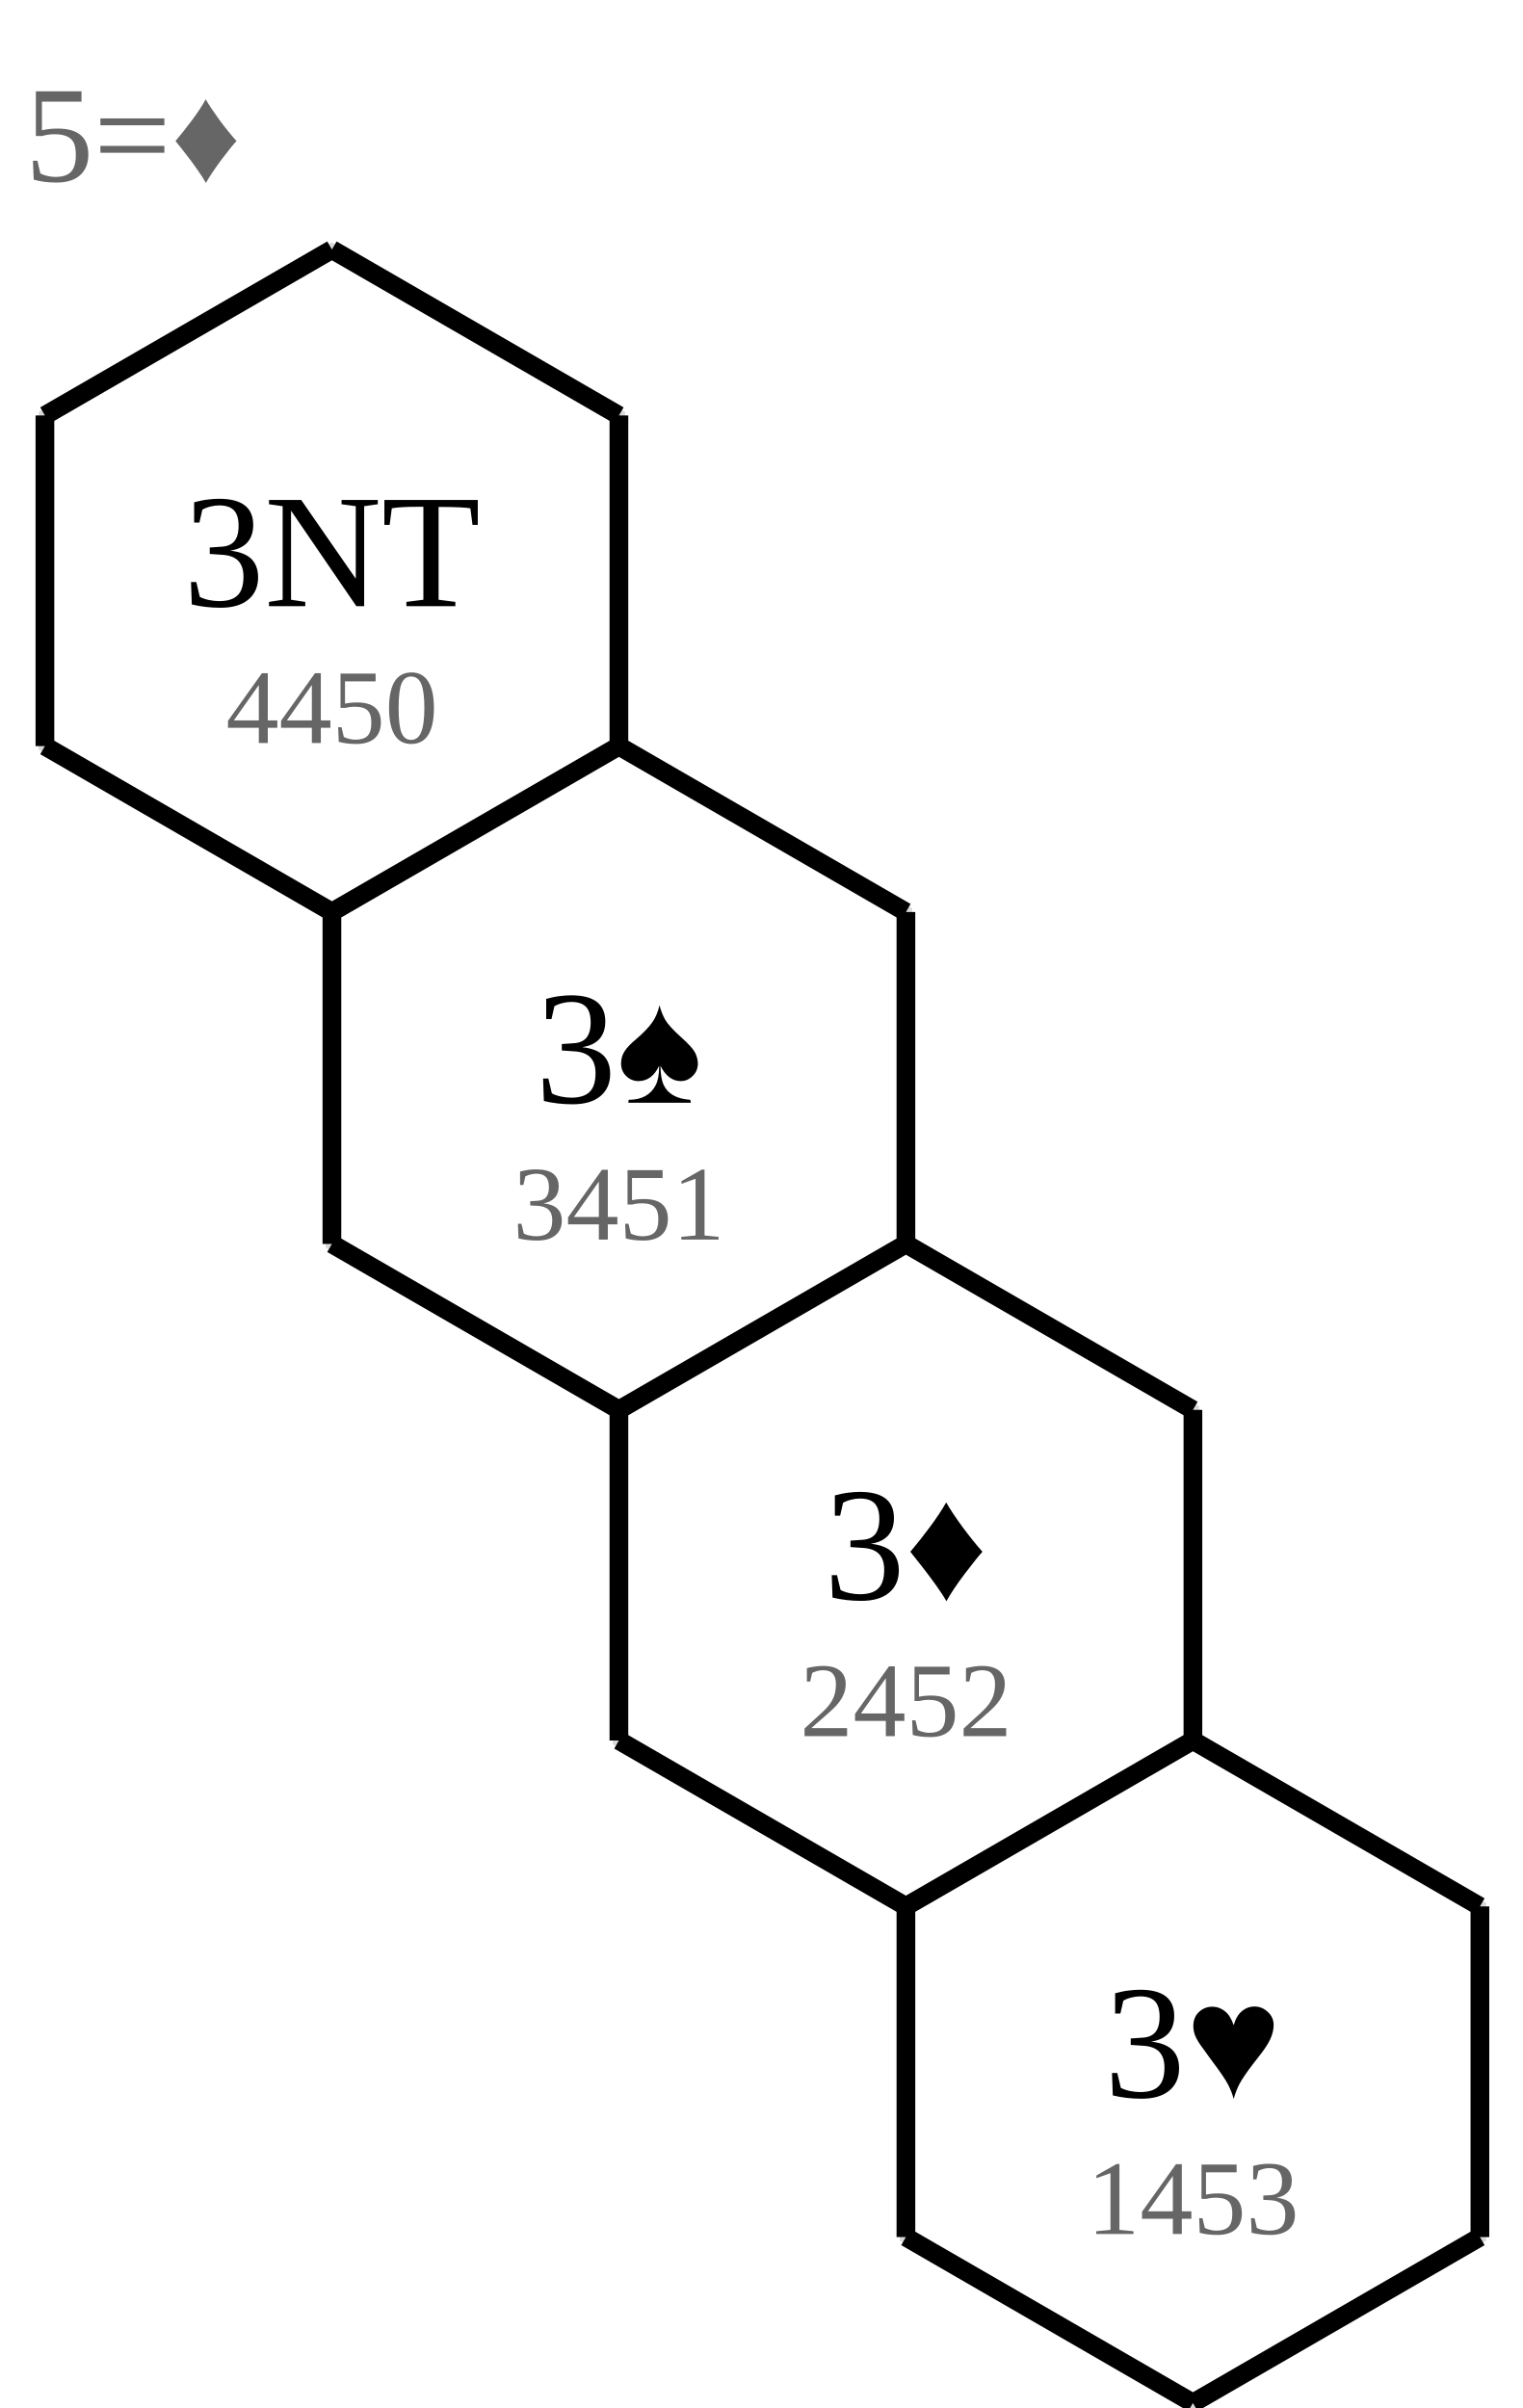
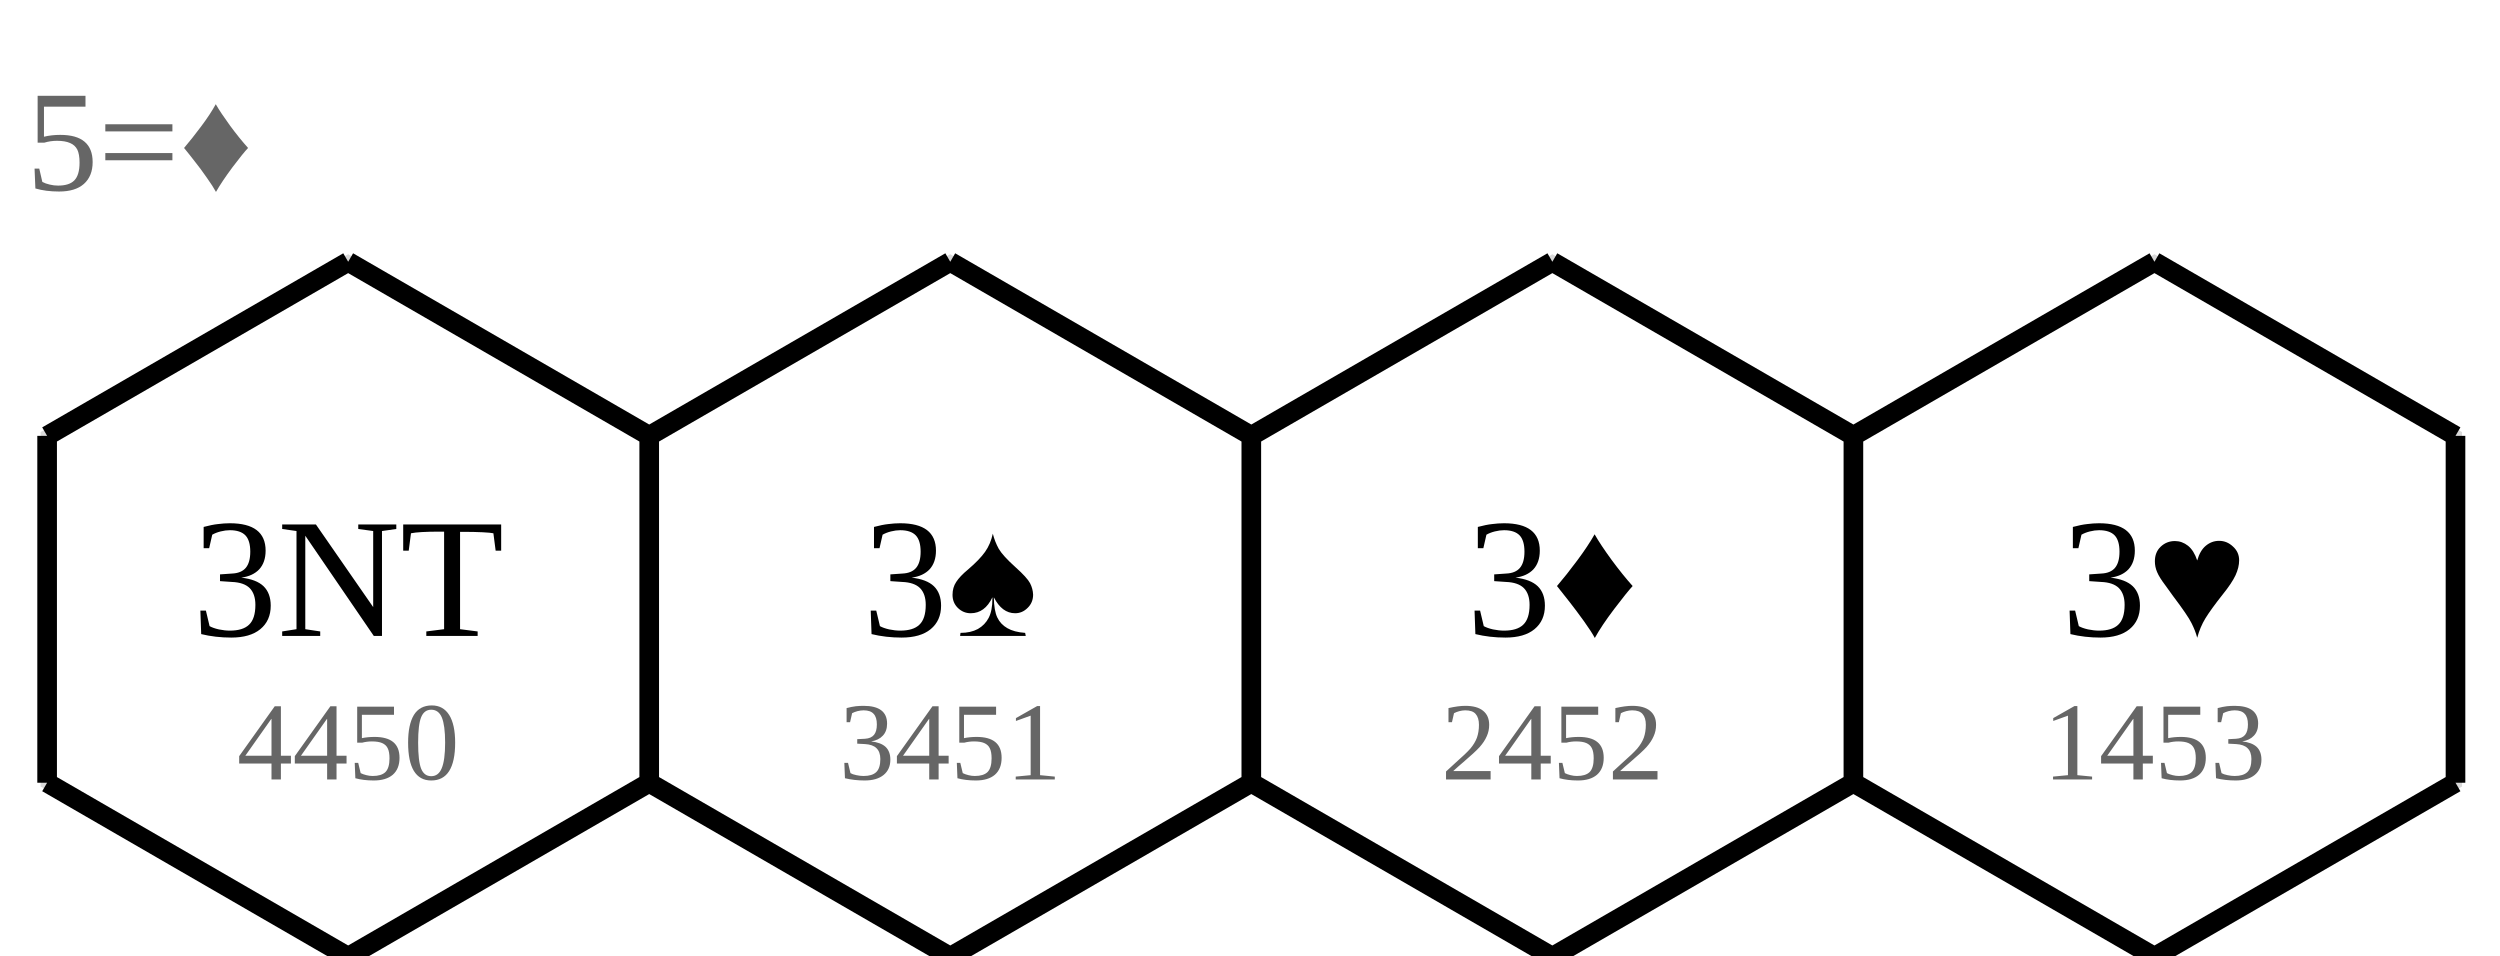
- <svg xmlns="http://www.w3.org/2000/svg" viewBox="0 0 122 193" style="display:block;margin:1em auto;width:100%;max-width:122px" fill="currentColor" font-size="13" text-anchor="middle" dominant-baseline="middle">
+ <svg xmlns="http://www.w3.org/2000/svg" viewBox="0 0 191 73" style="display:block;margin:1em auto;width:100%;max-width:191px" fill="currentColor" font-size="13" text-anchor="middle" dominant-baseline="middle">
  <defs>
    <pattern id="hatch" width="6" height="6" patternUnits="userSpaceOnUse" patternTransform="rotate(45)">
      <path d="M0 0v6" stroke="currentColor" stroke-opacity=".35" />
    </pattern>
  </defs>
  <g transform="translate(0.0,0.0)">
    <text x="2" y="12" font-size="11" opacity=".6" text-anchor="start">5=<tspan class="♦">♦</tspan>
    </text>
-     <path d="M118.6,152.8L95.6,139.5L72.6,152.8L72.6,179.3L95.6,192.6L118.6,179.3ZM95.6,113.0L72.6,99.7L49.6,113.0L49.6,139.5L72.6,152.8L95.6,139.5ZM72.6,73.1L49.6,59.8L26.6,73.1L26.6,99.7L49.6,113.0L72.6,99.7ZM49.6,33.3L26.6,20.0L3.6,33.3L3.6,59.8L26.6,73.1L49.6,59.8Z" fill="none" stroke="currentColor" stroke-opacity=".15" />
-     <path d="M118.6,179.3L118.6,152.8M118.6,152.8L95.6,139.5M95.6,139.5L72.6,152.8M72.6,152.8L72.6,179.3M72.6,179.3L95.6,192.6M95.6,192.6L118.6,179.3M95.6,139.5L95.6,113.0M95.6,113.0L72.6,99.7M72.6,99.7L49.6,113.0M49.6,113.0L49.6,139.5M49.6,139.5L72.6,152.8M72.6,152.8L95.6,139.5M72.6,99.7L72.6,73.1M72.6,73.1L49.6,59.8M49.6,59.8L26.6,73.1M26.6,73.1L26.6,99.7M26.6,99.7L49.6,113.0M49.6,113.0L72.6,99.7M49.6,59.8L49.6,33.3M49.6,33.3L26.6,20.0M26.6,20.0L3.6,33.3M3.6,33.3L3.6,59.8M3.6,59.8L26.6,73.1M26.6,73.1L49.6,59.8" fill="none" stroke="currentColor" stroke-width="1.5" />
-     <text x="95.6" y="165.1">3<tspan class="♥">♥</tspan>
+     <path d="M187.6,33.3L164.6,20.0L141.6,33.3L141.6,59.8L164.6,73.1L187.6,59.8ZM141.6,33.3L118.6,20.0L95.6,33.3L95.6,59.8L118.6,73.1L141.6,59.8ZM95.6,33.3L72.6,20.0L49.6,33.3L49.6,59.8L72.6,73.1L95.6,59.8ZM49.6,33.3L26.6,20.0L3.6,33.3L3.6,59.8L26.6,73.1L49.6,59.8Z" fill="none" stroke="currentColor" stroke-opacity=".15" />
+     <path d="M187.6,33.3L164.6,20.0M164.6,20.0L141.6,33.3M141.6,33.3L141.6,59.8M141.6,59.8L164.6,73.1M164.6,73.1L187.6,59.8M187.6,59.8L187.6,33.3M141.6,33.3L118.6,20.0M118.6,20.0L95.6,33.3M95.6,33.3L95.6,59.8M95.6,59.8L118.6,73.1M118.6,73.1L141.6,59.8M141.6,59.8L141.6,33.3M95.6,33.3L72.6,20.0M72.6,20.0L49.6,33.3M49.6,33.3L49.6,59.8M49.6,59.8L72.6,73.1M72.6,73.1L95.6,59.8M95.6,59.8L95.6,33.3M49.6,33.3L26.6,20.0M26.6,20.0L3.6,33.3M3.6,33.3L3.6,59.8M3.6,59.8L26.6,73.1M26.6,73.1L49.6,59.8M49.6,59.8L49.6,33.3" fill="none" stroke="currentColor" stroke-width="1.5" />
+     <text x="164.6" y="45.6">3<tspan class="♥">♥</tspan>
    </text>
-     <text x="95.6" y="177.1" font-size="8.5" opacity=".6">1453</text>
-     <text x="72.6" y="125.2">3<tspan class="♦">♦</tspan>
+     <text x="164.6" y="57.6" font-size="8.5" opacity=".6">1453</text>
+     <text x="118.6" y="45.6">3<tspan class="♦">♦</tspan>
    </text>
-     <text x="72.6" y="137.2" font-size="8.5" opacity=".6">2452</text>
-     <text x="49.6" y="85.4">3♠</text>
-     <text x="49.6" y="97.4" font-size="8.5" opacity=".6">3451</text>
+     <text x="118.6" y="57.6" font-size="8.5" opacity=".6">2452</text>
+     <text x="72.6" y="45.6">3♠</text>
+     <text x="72.6" y="57.6" font-size="8.5" opacity=".6">3451</text>
    <text x="26.6" y="45.6">3NT</text>
    <text x="26.6" y="57.6" font-size="8.5" opacity=".6">4450</text>
  </g>
</svg>
